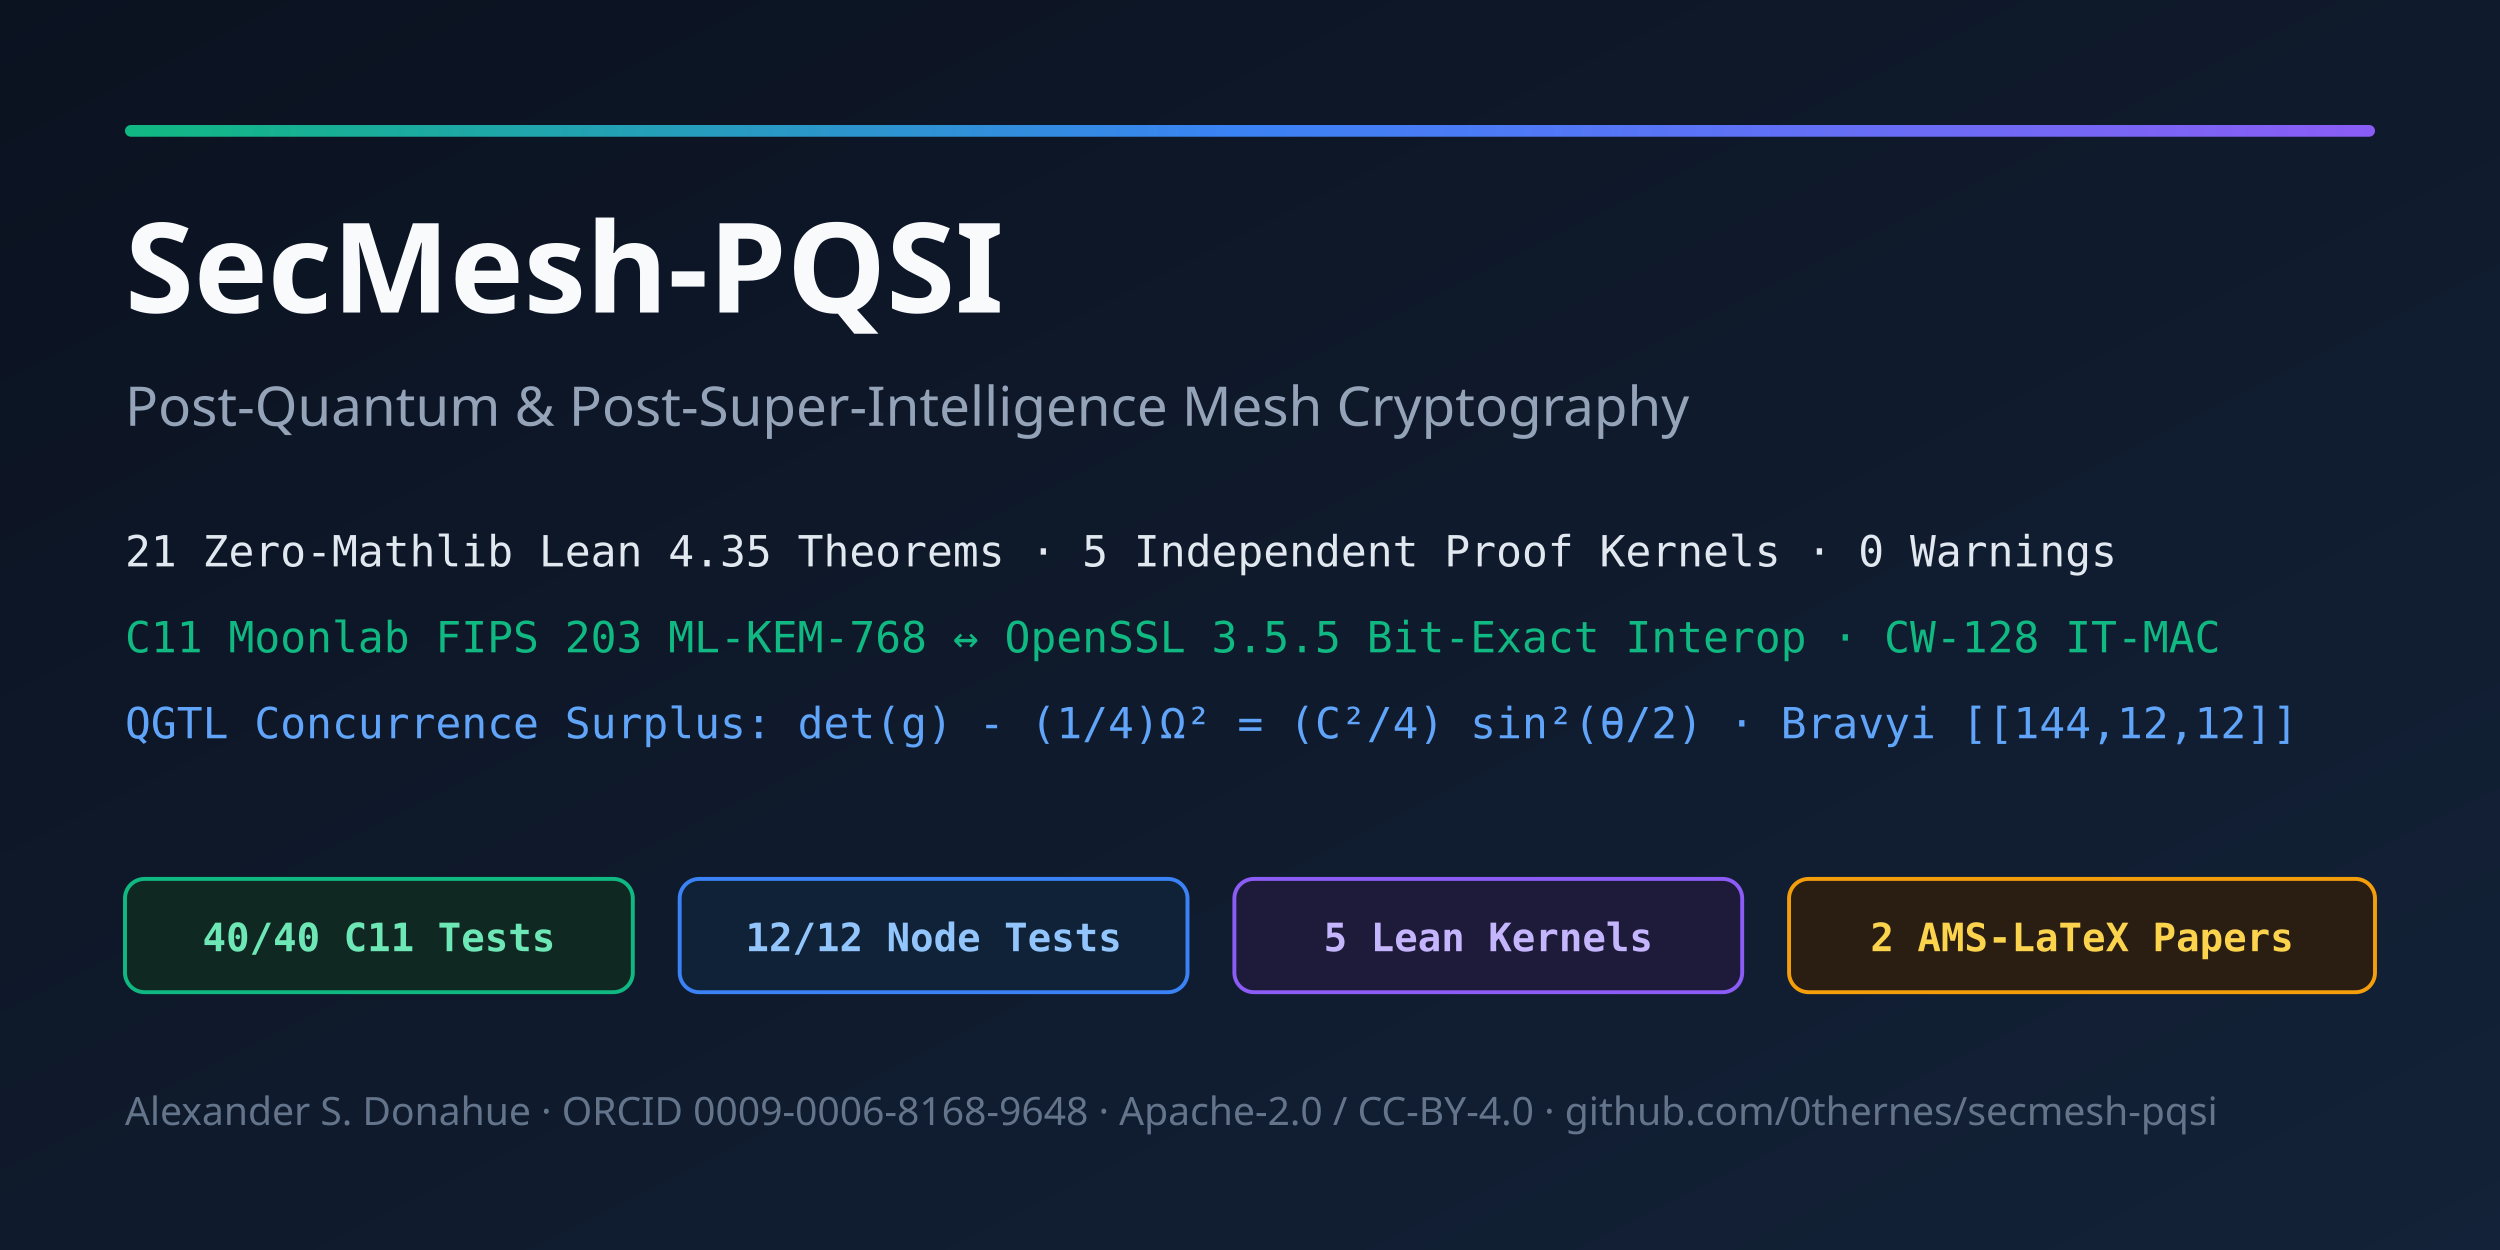
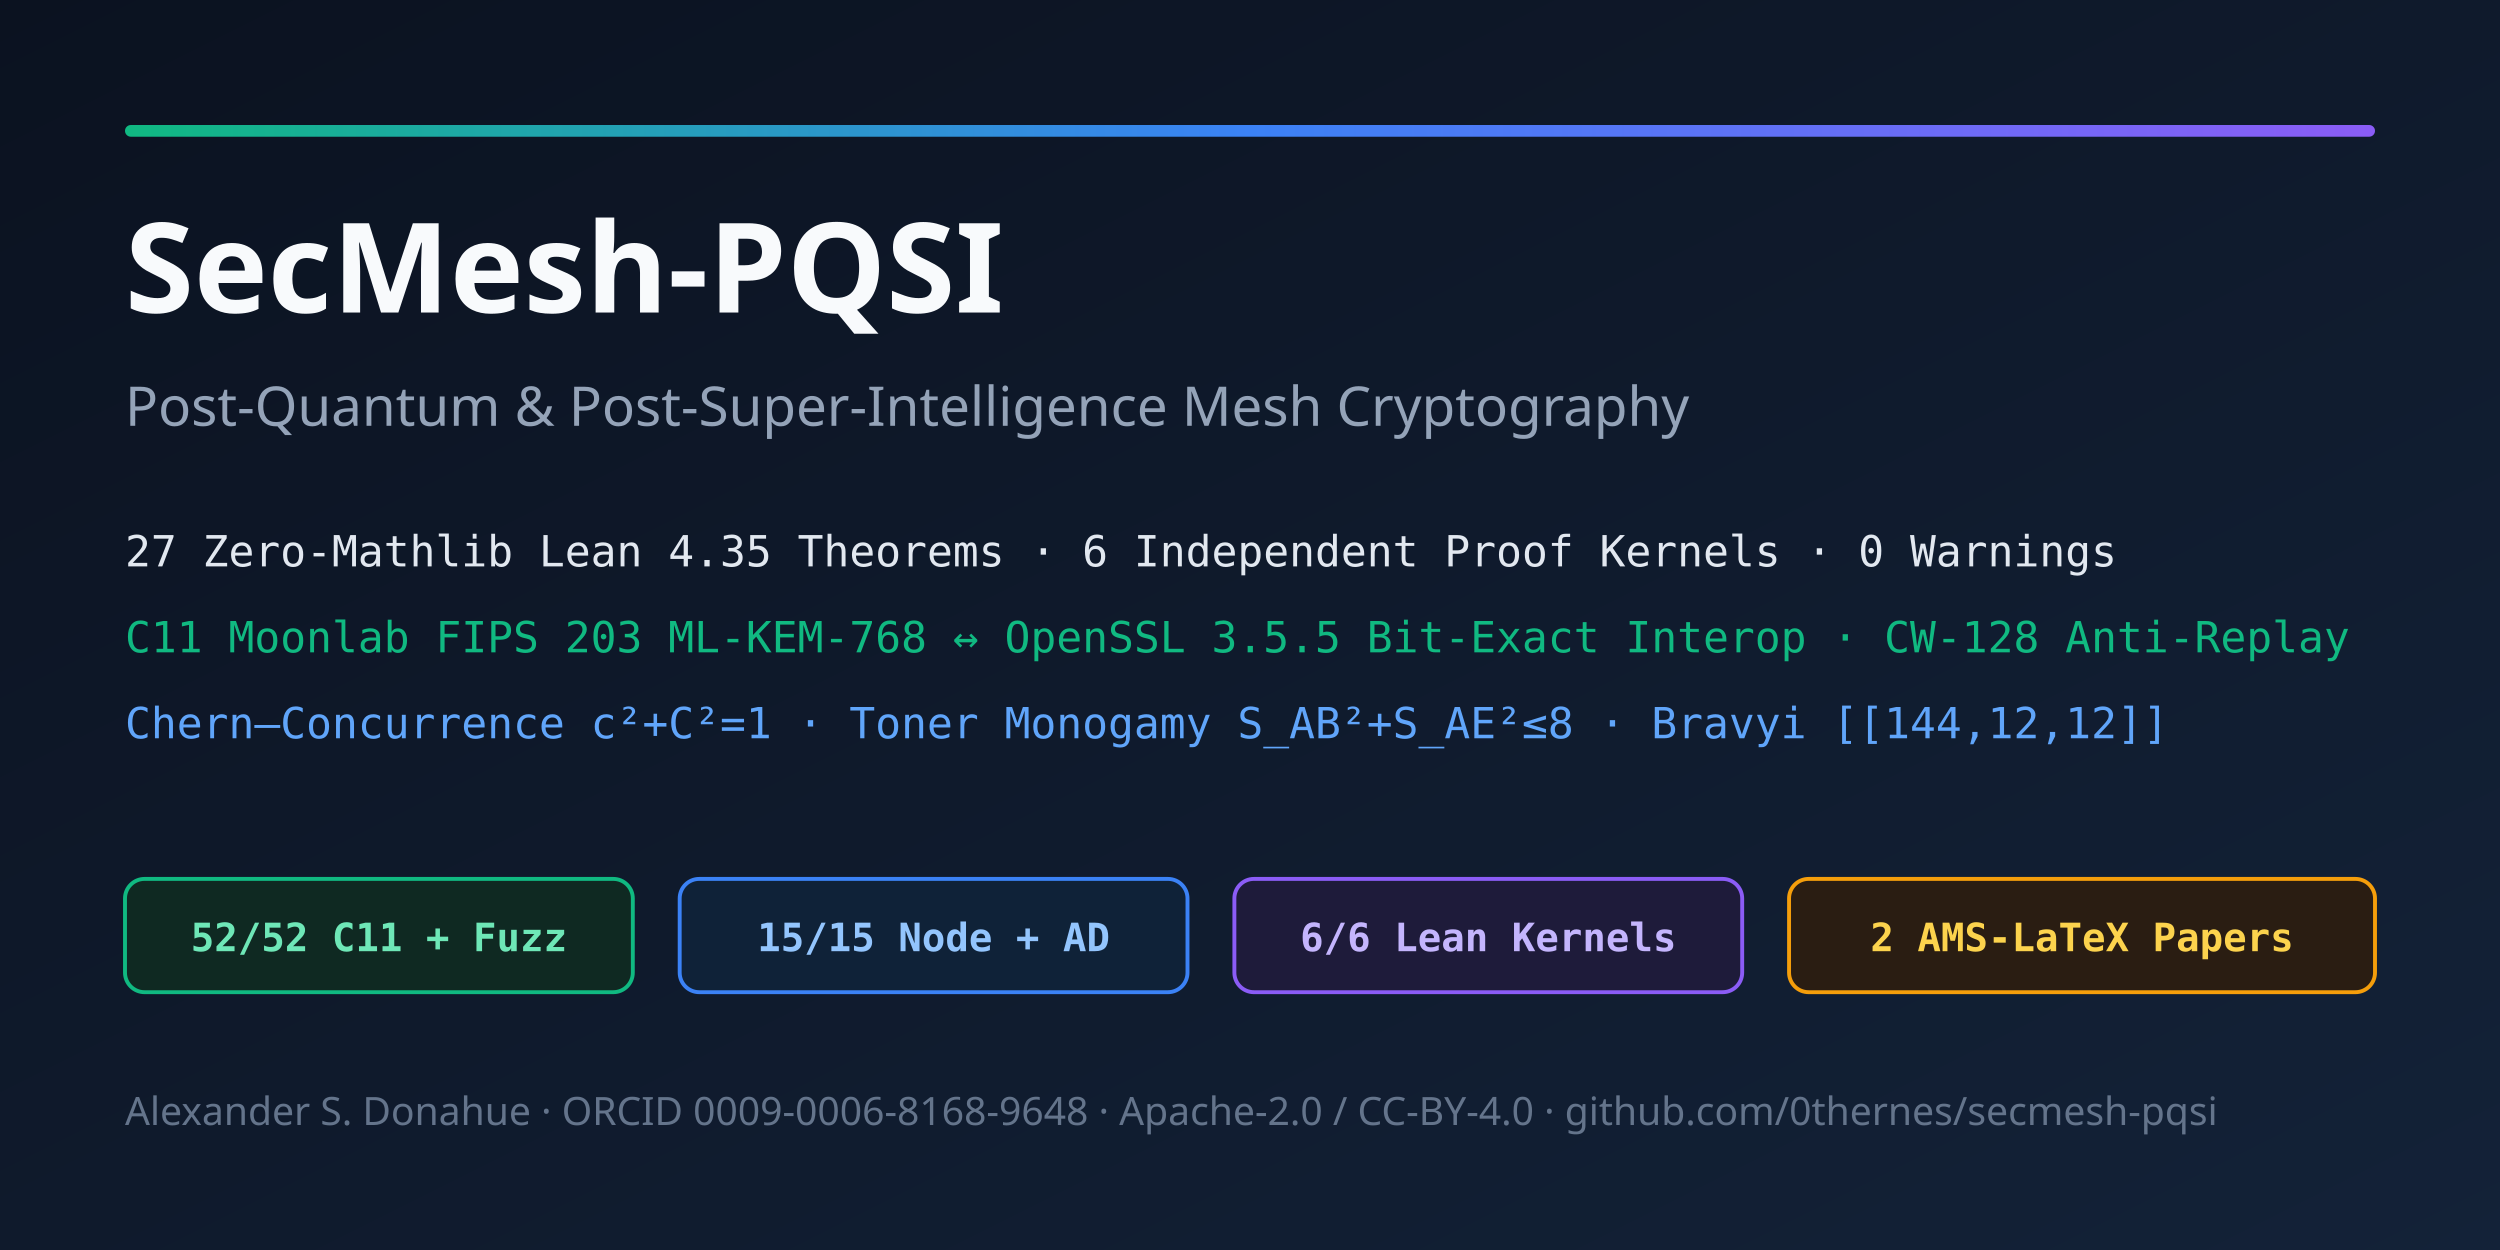
<svg xmlns="http://www.w3.org/2000/svg" viewBox="0 0 1280 640" width="1280" height="640">
  <defs>
    <linearGradient id="bg" x1="0" y1="0" x2="1" y2="1">
      <stop offset="0%" stop-color="#0b1220" />
      <stop offset="100%" stop-color="#132238" />
    </linearGradient>
    <linearGradient id="acc" x1="0" y1="0" x2="1" y2="0">
      <stop offset="0%" stop-color="#10b981" />
      <stop offset="50%" stop-color="#3b82f6" />
      <stop offset="100%" stop-color="#8b5cf6" />
    </linearGradient>
  </defs>
  <rect width="1280" height="640" fill="url(#bg)" />
  <rect x="64" y="64" width="1152" height="6" rx="3" fill="url(#acc)" />
  <text x="64" y="160" fill="#f8fafc" font-family="ui-sans-serif,system-ui,Segoe UI,sans-serif" font-size="64" font-weight="700">SecMesh-PQSI</text>
  <text x="64" y="218" fill="#94a3b8" font-family="ui-sans-serif,system-ui,Segoe UI,sans-serif" font-size="28">Post-Quantum &amp; Post-Super-Intelligence Mesh Cryptography</text>
-   <text x="64" y="290" fill="#e2e8f0" font-family="ui-monospace,Consolas,monospace" font-size="22">21 Zero-Mathlib Lean 4.35 Theorems  ·  5 Independent Proof Kernels  ·  0 Warnings</text>
-   <text x="64" y="334" fill="#10b981" font-family="ui-monospace,Consolas,monospace" font-size="22">C11 Moonlab FIPS 203 ML-KEM-768 ↔ OpenSSL 3.5.5 Bit-Exact Interop  ·  CW-128 IT-MAC</text>
-   <text x="64" y="378" fill="#60a5fa" font-family="ui-monospace,Consolas,monospace" font-size="22">QGTL Concurrence Surplus: det(g) - (1/4)Ω² = (C²/4) sin²(θ/2)  ·  Bravyi [[144,12,12]]</text>
+   <text x="64" y="290" fill="#e2e8f0" font-family="ui-monospace,Consolas,monospace" font-size="22">27 Zero-Mathlib Lean 4.35 Theorems  ·  6 Independent Proof Kernels  ·  0 Warnings</text>
+   <text x="64" y="334" fill="#10b981" font-family="ui-monospace,Consolas,monospace" font-size="22">C11 Moonlab FIPS 203 ML-KEM-768 ↔ OpenSSL 3.5.5 Bit-Exact Interop  ·  CW-128 Anti-Replay</text>
+   <text x="64" y="378" fill="#60a5fa" font-family="ui-monospace,Consolas,monospace" font-size="22">Chern–Concurrence c²+C²=1 · Toner Monogamy S_AB²+S_AE²≤8 · Bravyi [[144,12,12]]</text>
  <rect x="64" y="450" width="260" height="58" rx="10" fill="#0f2922" stroke="#10b981" stroke-width="2" />
-   <text x="194" y="487" text-anchor="middle" fill="#6ee7b7" font-family="ui-monospace,Consolas,monospace" font-size="20" font-weight="600">40/40 C11 Tests</text>
+   <text x="194" y="487" text-anchor="middle" fill="#6ee7b7" font-family="ui-monospace,Consolas,monospace" font-size="20" font-weight="600">52/52 C11 + Fuzz</text>
  <rect x="348" y="450" width="260" height="58" rx="10" fill="#0f2238" stroke="#3b82f6" stroke-width="2" />
-   <text x="478" y="487" text-anchor="middle" fill="#93c5fd" font-family="ui-monospace,Consolas,monospace" font-size="20" font-weight="600">12/12 Node Tests</text>
+   <text x="478" y="487" text-anchor="middle" fill="#93c5fd" font-family="ui-monospace,Consolas,monospace" font-size="20" font-weight="600">15/15 Node + AD</text>
  <rect x="632" y="450" width="260" height="58" rx="10" fill="#1e1b3a" stroke="#8b5cf6" stroke-width="2" />
-   <text x="762" y="487" text-anchor="middle" fill="#c4b5fd" font-family="ui-monospace,Consolas,monospace" font-size="20" font-weight="600">5 Lean Kernels</text>
+   <text x="762" y="487" text-anchor="middle" fill="#c4b5fd" font-family="ui-monospace,Consolas,monospace" font-size="20" font-weight="600">6/6 Lean Kernels</text>
  <rect x="916" y="450" width="300" height="58" rx="10" fill="#2a1d12" stroke="#f59e0b" stroke-width="2" />
  <text x="1066" y="487" text-anchor="middle" fill="#fcd34d" font-family="ui-monospace,Consolas,monospace" font-size="20" font-weight="600">2 AMS-LaTeX Papers</text>
  <text x="64" y="576" fill="#64748b" font-family="ui-sans-serif,system-ui,Segoe UI,sans-serif" font-size="20">Alexander S. Donahue · ORCID 0009-0006-8168-9648 · Apache-2.0 / CC-BY-4.0 · github.com/0thernes/secmesh-pqsi</text>
</svg>
